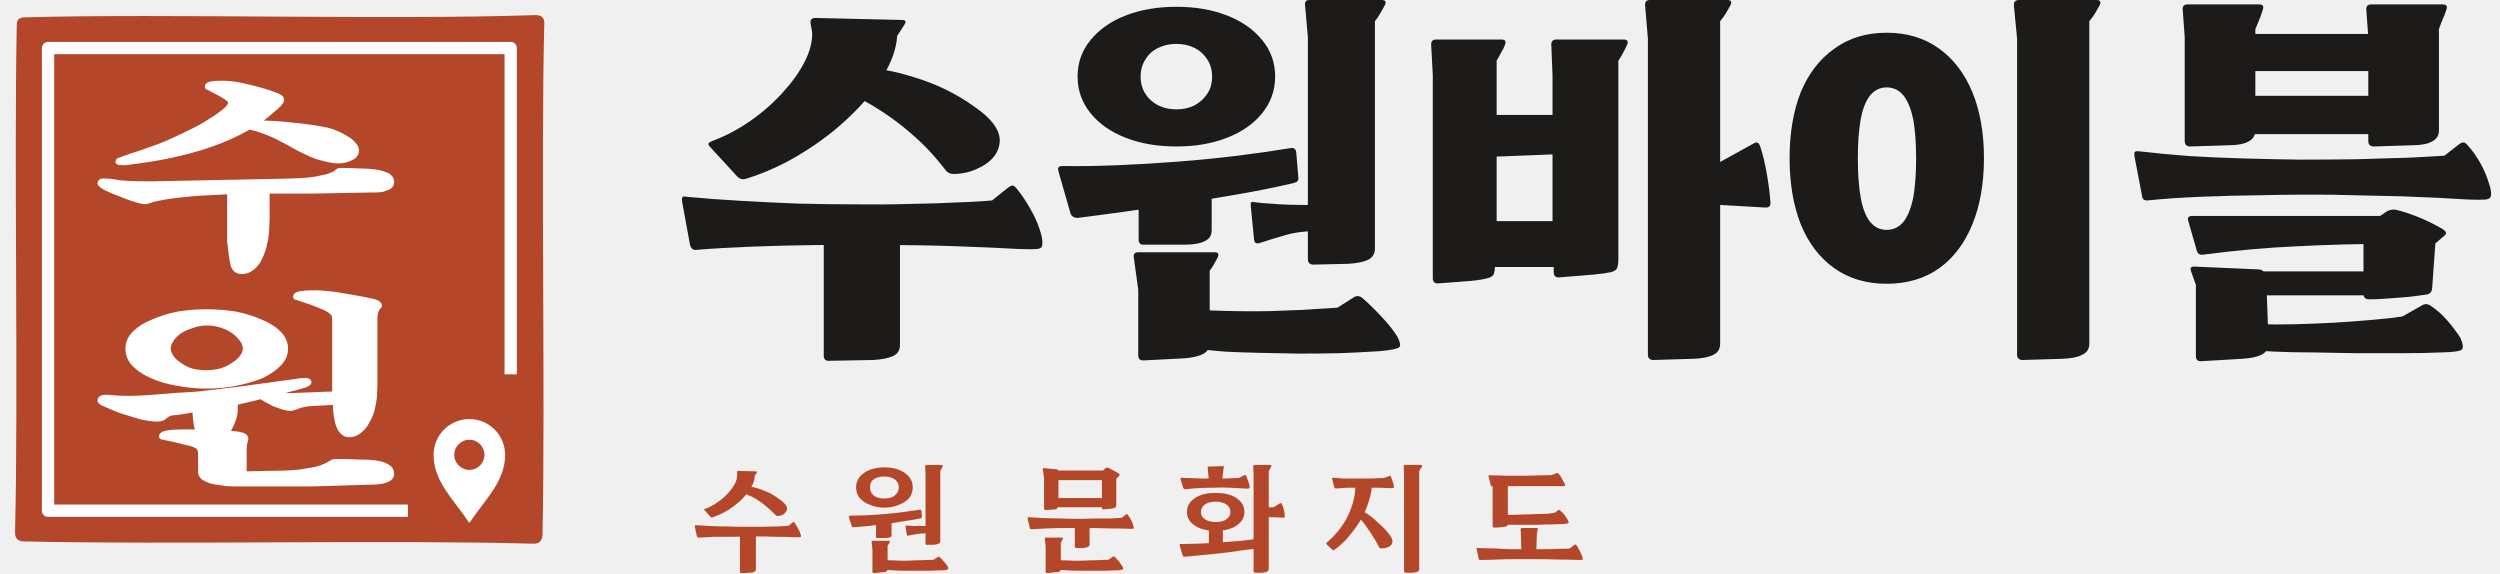
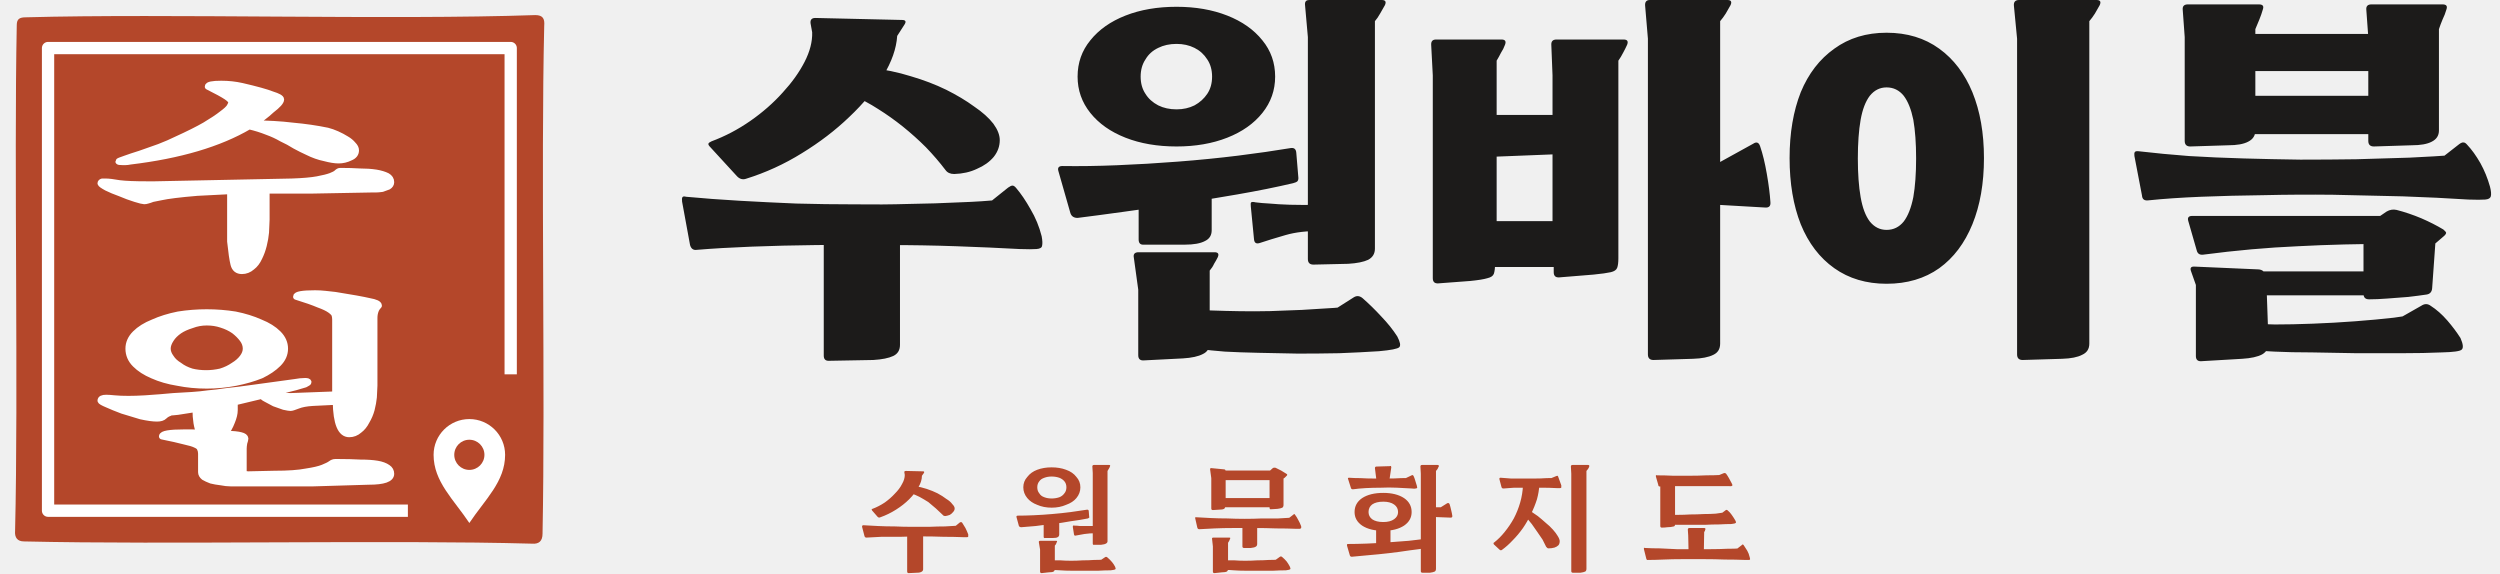
<svg xmlns="http://www.w3.org/2000/svg" viewBox="0 0 626.4 143.6">
  <g transform="scale(1.4)">
    <path fill="#b4472a" d="M4.6 3.1C30 2.4 70 3.6 95.8 2.7C97.2 2.7 97.5 3.4 97.4 4.6C96.8 30 97.6 70 97.1 95.5C97.1 96.9 96.4 97.4 95.2 97.3C70 96.6 30 97.5 4.3 96.9C3.1 96.9 2.6 96.2 2.7 95C3.3 70 2.5 30 3 4.5C3 3.4 3.5 3.1 4.6 3.1Z" />
    <path fill="none" stroke="#fff" stroke-width="2.2" stroke-linejoin="round" d="M91.4 67V8.6H8.6V91.4H73" />
    <path fill="#fff" stroke="#fff" stroke-width="1.1" stroke-linejoin="round" d="M48.6 19.7Q50.3 18.4 50.3 17.8Q50.3 17.4 48.7 16.9Q47.2 16.3 43.3 15.4Q42.4 15.2 41.5 15.1Q40.6 15 39.6 15Q37.2 15 37.2 15.5Q39.6 16.7 40.5 17.3Q41.4 17.9 41.4 18.3Q41.4 18.6 41.1 19.1Q40.8 19.6 39.7 20.4Q38.7 21.2 36.7 22.4Q34.8 23.5 31.5 25Q30.3 25.6 28.5 26.3Q26.8 26.9 25.1 27.5Q23.5 28 22.4 28.4Q21.2 28.8 21.2 28.9Q21.2 29 21.9 29Q22.2 29 22.5 29Q22.8 29 23.3 28.9Q36.6 27.3 44.6 22.6Q46.3 23 47.8 23.6Q49.2 24.1 50.4 24.8Q51.7 25.4 52.8 26.1Q53.9 26.7 55 27.2Q56.6 28 58.1 28.3Q59.6 28.7 60.6 28.7Q61.7 28.7 62.7 28.2Q63.7 27.8 63.7 26.9Q63.7 26.4 63.2 25.9Q62.7 25.3 62 24.9Q61.2 24.4 60.3 24Q59.4 23.6 58.6 23.4Q55.7 22.8 52.4 22.5Q49.1 22.1 45.4 22.1Q47.1 21.1 48.6 19.7ZM47.7 39.3V34.1H55.7L66.4 33.9Q66.6 33.9 67.2 33.9Q67.7 33.9 68.4 33.8Q69 33.6 69.5 33.4Q70 33.1 70 32.6Q70 31.9 69.3 31.5Q68.5 31.1 67.3 30.9Q66 30.7 64.4 30.7Q62.8 30.6 60.9 30.6Q60.6 30.6 60.3 30.9Q60 31.2 59.2 31.5Q58.4 31.8 56.8 32.1Q55.2 32.4 52.2 32.5L27.7 33Q27.3 33 27 33Q26.7 33 26.4 33Q23 33 21.4 32.8Q19.7 32.5 18.9 32.5Q18.6 32.5 18.3 32.5Q18 32.6 18 32.8Q18 33 19.1 33.6Q20.1 34.1 21.5 34.6Q22.9 35.2 24.2 35.6Q25.5 36 25.8 36Q26.1 36 26.4 35.9Q26.8 35.8 27.3 35.6Q27.8 35.5 28.8 35.3Q29.7 35.1 31.3 34.9Q32.9 34.7 35.3 34.5Q37.7 34.4 41.2 34.2V39.7V43.2Q41.5 46.1 41.8 47.3Q42.1 48.5 43.3 48.5Q44.3 48.5 45.1 47.8Q45.9 47.2 46.4 46.1Q46.9 45.1 47.2 43.9Q47.5 42.7 47.6 41.6ZM51 62.4Q51 60.9 49.8 59.7Q48.6 58.5 46.6 57.7Q44.6 56.8 42.1 56.3Q39.6 55.9 37 55.9Q34.4 55.9 31.9 56.3Q29.4 56.8 27.4 57.7Q25.4 58.5 24.2 59.7Q23 60.9 23 62.4Q23 64 24.2 65.2Q25.4 66.4 27.3 67.2Q29.3 68.1 31.8 68.5Q34.3 69 37 69Q39.6 69 42.2 68.5Q44.7 68 46.7 67.2Q48.6 66.3 49.8 65.1Q51 63.9 51 62.4ZM44 62.4Q44 63.2 43.4 64Q42.8 64.8 41.8 65.4Q40.8 66.1 39.5 66.5Q38.2 66.8 36.9 66.8Q35.5 66.8 34.3 66.5Q33 66.1 32.1 65.4Q31.1 64.8 30.6 64Q30 63.2 30 62.4Q30 61.6 30.6 60.7Q31.1 59.9 32.1 59.2Q33 58.6 34.3 58.2Q35.6 57.7 37 57.7Q38.4 57.7 39.6 58.1Q40.9 58.5 41.9 59.2Q42.8 59.9 43.4 60.7Q44 61.5 44 62.4ZM70 84.8Q70 84.1 69.4 83.7Q68.7 83.2 67.5 83Q66.3 82.8 64.5 82.8Q62.7 82.7 60.5 82.7H60Q59.6 82.7 59.2 83Q58.8 83.3 57.8 83.7Q56.8 84.1 54.8 84.4Q52.8 84.8 49.1 84.8L44.6 84.9H44.4Q43.6 84.9 43.6 84.3V80.3Q43.6 79.9 43.7 79.3Q43.9 78.7 43.9 78.5Q43.9 78.1 43.1 77.9Q42.4 77.7 40.3 77.6Q41 76.8 41.5 75.5Q42 74.3 42 73.4V72Q45.7 71.1 47 70.8V70.9Q47 71.1 47.6 71.4Q48.3 71.8 49.1 72.2Q50 72.5 50.8 72.8Q51.7 73 52 73Q52.3 73 53.3 72.6Q54.3 72.2 56 72.1L60.1 71.9Q60.2 77.7 62.5 77.7Q63.5 77.7 64.3 77Q65.1 76.4 65.6 75.4Q66.2 74.4 66.5 73.3Q66.8 72.1 66.9 71.1L67 69V56.9Q67 56.1 67.3 55.4Q67.5 55 67.8 54.7Q67.8 54.2 66.1 53.9Q64.4 53.5 60 52.8Q59 52.7 58.2 52.6Q57.3 52.5 56.4 52.5Q53 52.5 53 53.1Q55.6 53.9 57 54.5Q58.4 55 59.1 55.5Q59.8 56 59.9 56.4Q60 56.8 60 57.2V70.6L52 70.9Q50.9 70.9 49.6 70.7Q48.3 70.6 47.9 70.6Q49.2 70.3 50.5 69.9Q51.8 69.6 52.9 69.3Q53.9 69 54.6 68.8Q55.2 68.5 55.2 68.4Q55.2 68.2 54.6 68.2Q53.8 68.2 52.7 68.4Q48.3 69 45.4 69.4Q42.6 69.8 40.6 70Q38.6 70.3 37.3 70.4Q35.9 70.6 34.4 70.7Q32.9 70.8 31 70.9Q29 71.1 26 71.3Q24.3 71.4 23 71.4Q21.5 71.4 20.5 71.3Q19.5 71.2 19 71.2Q18 71.2 18 71.7Q18 71.9 19.2 72.4Q20.3 72.9 21.9 73.5Q23.5 74 25.2 74.5Q27 74.9 28.1 74.9Q29 74.9 29.4 74.5Q29.8 74.1 30.4 73.9Q30.5 73.8 31.8 73.7Q33.2 73.5 35 73.2Q35 76 35.7 77.5Q34.9 77.4 34.3 77.4Q33.6 77.4 33 77.4Q29 77.4 29 78.1Q31.5 78.6 33 79Q34.4 79.3 35 79.6Q35.7 79.9 35.8 80.3Q36 80.7 36 81.2V84.5Q36 85 36.5 85.4Q37 85.7 37.8 86Q38.6 86.2 39.5 86.3Q40.5 86.5 41.3 86.5L43 86.5H56L66 86.2Q70 86.2 70 84.8Z" />
    <path fill="#fff" fill-rule="evenodd" d="M84 93.6C81.2 89.4 77.6 86.2 77.6 81.4A6.4 6.4 0 1 1 90.4 81.4C90.4 86.2 86.8 89.4 84 93.6ZM84 78.7A2.7 2.7 0 1 0 84 84.1A2.7 2.7 0 1 0 84 78.7Z" />
  </g>
  <g transform="translate(169.4 -20.1)">
    <path fill="#1c1b1a" d="M8.6 57Q8 56.4 8.1 56.1Q8.2 55.8 8.9 55.5Q14 53.6 18.6 50.4Q23.2 47.2 26.7 43.3Q30.2 39.5 32.2 35.6Q34.2 31.7 34.1 28.2L33.7 26Q33.5 24.6 34.9 24.6L56.6 25.1Q58 25.1 57.2 26.3L55.4 29.1Q55.1 33.8 51.9 39.1Q48.7 44.4 43.4 49.4Q38.2 54.4 31.5 58.5Q24.9 62.6 17.5 64.9Q16.3 65.3 15.3 64.3ZM69.7 63.7Q68.2 63.7 67.5 62.7Q65.3 59.8 62.6 57Q59.9 54.3 56.8 51.8Q53.8 49.4 50.6 47.4Q47.5 45.4 44.4 44.1L48.7 37.1Q54 37.7 58.8 39.2Q63.6 40.6 67.7 42.6Q71.7 44.6 74.7 46.8Q77.8 48.9 79.5 51.1Q81.1 53.3 81.1 55.2Q81.1 57.5 79.6 59.4Q78 61.3 75.4 62.4Q72.9 63.6 69.7 63.7ZM5.2 82.7Q3.9 82.9 3.5 81.5L1.5 70.6Q1.4 69.8 1.6 69.5Q1.8 69.2 2.5 69.4Q8.9 70 15.9 70.4Q22.9 70.8 30.1 71.1Q37.4 71.3 44.6 71.3Q51.7 71.4 58.4 71.2Q65.1 71.1 71 70.8Q76.9 70.6 81.5 70.1L76.7 72.3L83.2 67.1Q83.9 66.6 84.3 66.6Q84.7 66.6 85.2 67.2Q87 69.3 88.8 72.5Q90.7 75.7 91.6 79.3Q91.9 80.9 91.7 81.7Q91.6 82.4 90.3 82.5Q89.1 82.6 86.1 82.5Q78.8 82.1 70.3 81.8Q61.8 81.5 52.8 81.5Q43.9 81.4 35.2 81.5Q26.5 81.6 18.9 81.9Q11.2 82.2 5.2 82.7ZM38.4 110.5Q37 110.6 37 109.2V74H56.1V106.5Q56.1 108.5 54.4 109.3Q52.7 110.1 49.4 110.3L38.4 110.5ZM125.4 56.8Q118.2 56.8 112.6 54.6Q107 52.4 103.8 48.4Q100.6 44.4 100.6 39.3Q100.6 34.1 103.8 30.2Q107 26.2 112.6 24Q118.2 21.8 125.4 21.8Q132.5 21.8 138.1 24Q143.7 26.2 146.9 30.2Q150.1 34.1 150.1 39.3Q150.1 44.4 146.9 48.4Q143.7 52.4 138.1 54.6Q132.5 56.8 125.4 56.8ZM125.4 47.5Q127.9 47.5 129.9 46.5Q131.9 45.4 133.1 43.6Q134.3 41.8 134.3 39.3Q134.3 36.8 133.1 35Q131.9 33.1 129.9 32.1Q127.9 31.1 125.4 31.1Q122.8 31.1 120.8 32.1Q118.7 33.1 117.6 35Q116.4 36.8 116.4 39.3Q116.4 41.8 117.6 43.6Q118.7 45.4 120.8 46.5Q122.8 47.5 125.4 47.5ZM159.7 86.4Q158.3 86.4 158.3 85V29.4L157.6 21.5Q157.5 20.7 157.8 20.4Q158 20.1 158.8 20.1H176.8Q178.2 20.1 177.6 21.4Q177 22.5 176.4 23.5Q175.8 24.6 175.1 25.4V82.4Q175.1 84.3 173.4 85.2Q171.7 86 168.4 86.2L159.7 86.4ZM100.6 74.7Q99.2 74.7 98.8 73.5L95.8 63Q95.4 61.7 96.8 61.7Q103.1 61.8 110.5 61.5Q118 61.2 125.7 60.6Q133.5 60 140.8 59.1Q148 58.2 154 57.2Q155.3 57 155.4 58.4L155.9 64.4Q156 65.1 155.7 65.5Q155.4 65.8 154.6 66Q148.2 67.5 140.7 68.8Q133.3 70.1 125.9 71.2Q118.5 72.3 111.9 73.2Q105.4 74.1 100.6 74.7ZM117.2 81.4Q115.9 81.5 115.9 80.1V67.4H134.2V77.8Q134.2 79.7 132.5 80.5Q130.8 81.4 127.5 81.4L117.2 81.4ZM161.5 78Q156.5 77.9 152.7 79Q148.9 80.1 146.2 81Q144.9 81.4 144.8 80L144 71.8Q143.9 71 144.1 70.8Q144.4 70.6 145.2 70.8Q146.7 71 148.7 71.1Q150.8 71.3 153.8 71.4Q156.9 71.5 161.5 71.4ZM117.2 110.4Q115.8 110.5 115.8 109.1V92.7L114.7 84.7Q114.4 83.3 115.9 83.3H134.9Q136.3 83.3 135.7 84.6Q135.3 85.4 134.8 86.2Q134.4 87.1 133.7 87.9V106Q133.7 108 132 108.8Q130.3 109.7 127 109.9L117.2 110.4ZM131.2 97.8Q134.2 97.9 137.7 98Q141.2 98.1 145 98.1Q148.8 98.1 152.8 97.9Q156.8 97.8 160.8 97.5Q164.9 97.3 168.9 96.9L163.5 98.6L169.8 94.6Q170.9 93.9 172 94.8Q174.4 96.9 176.7 99.4Q179.1 101.9 180.7 104.4Q181.8 106.5 181.2 107.1Q180.6 107.7 176.1 108.1Q171.4 108.4 166.2 108.6Q161 108.7 155.8 108.7Q150.6 108.6 145.9 108.5Q141.2 108.4 137.5 108.2Q133.8 107.9 131.5 107.6ZM191 91.1Q189.6 91.2 189.6 89.8V39L189.2 31.4Q189.1 30 190.4 30H206.8Q208.2 30 207.7 31.3Q207.3 32.4 206.7 33.3Q206.2 34.3 205.6 35.3V78.1L205.2 82.7V86.2Q205.2 87.8 204.9 88.7Q204.6 89.5 203.3 89.8Q202 90.2 199 90.5L191 91.1ZM198.3 87V75.5H227.6V87ZM201.6 59.5V48.9H224.3V58.6ZM221.3 89.6Q219.9 89.7 219.9 88.3V82.7L219.6 78.8V39L219.3 31.4Q219.2 30 220.6 30H237.4Q238.8 30 238.3 31.3Q237.8 32.4 237.3 33.3Q236.8 34.3 236.1 35.3V84.8Q236.1 86.4 235.8 87.2Q235.5 88 234.2 88.3Q232.9 88.6 229.9 88.9L221.3 89.6ZM244.9 110.3Q243.5 110.3 243.5 108.9V29.8L242.8 21.5Q242.7 20.1 244 20.1H263.4Q264.8 20.1 264.2 21.4Q263.6 22.5 263 23.5Q262.3 24.6 261.6 25.4V106.2Q261.6 108.2 259.9 109Q258.1 109.9 254.8 110L244.9 110.3ZM253.8 71V61.4H260.3L269.9 56.1Q271.1 55.3 271.6 56.7Q272.6 59.6 273.3 63.7Q274 67.7 274.2 70.8Q274.3 72.2 272.9 72.1ZM303.3 91.2Q295.7 91.2 290.2 87.3Q284.7 83.4 281.8 76.3Q279 69.2 279 59.7Q279 50.3 281.8 43.2Q284.7 36.2 290.2 32.3Q295.7 28.3 303.3 28.3Q311 28.3 316.5 32.3Q321.9 36.2 324.8 43.2Q327.7 50.3 327.7 59.7Q327.7 69.2 324.8 76.3Q321.9 83.4 316.5 87.3Q311 91.2 303.3 91.2ZM303.3 77.7Q305.9 77.7 307.6 75.6Q309.2 73.5 310 69.5Q310.7 65.5 310.7 59.8Q310.7 54.1 310 50.1Q309.2 46.2 307.6 44.1Q305.9 42 303.3 42Q300.8 42 299.1 44.1Q297.5 46.2 296.8 50.1Q296.1 54.1 296.1 59.8Q296.1 65.5 296.8 69.5Q297.5 73.5 299.1 75.6Q300.8 77.7 303.3 77.7ZM337.4 110.3Q336 110.3 336 108.9V29.8L335.2 21.5Q335.1 20.1 336.5 20.1H355.9Q357.3 20.1 356.7 21.4Q356.1 22.5 355.5 23.5Q354.8 24.6 354.1 25.4V106.2Q354.1 108.2 352.3 109Q350.6 109.9 347.3 110L337.4 110.3ZM390.9 37.9V28.6H428.1V37.9ZM379.4 56.8Q378 56.8 378 55.4V29.4L377.5 22.5Q377.4 21.2 378.8 21.2H396.6Q398 21.2 397.6 22.4Q397.2 23.8 396.7 25Q396.2 26.2 395.7 27.4V52.8Q395.7 54.7 393.9 55.6Q392.2 56.5 388.9 56.5L379.4 56.8ZM425.4 56.8Q424 56.8 424 55.4V29.4L423.5 22.5Q423.4 21.2 424.8 21.2H442.6Q444 21.2 443.6 22.4Q443.2 23.8 442.6 25Q442.1 26.2 441.7 27.4V52.8Q441.7 54.7 439.9 55.6Q438.2 56.5 434.9 56.5L425.4 56.8ZM390.9 53.7V44.1H428.1V53.7ZM368.9 70.3Q367.4 70.5 367.3 69.1L365.4 59.2Q365.3 58.5 365.5 58.2Q365.7 57.9 366.5 58Q372.5 58.7 379.1 59.2Q385.7 59.6 392.8 59.8Q399.8 60 407 60.1Q414.1 60.1 421 60Q428 59.8 434.3 59.6Q440.7 59.3 446.1 58.9L440.4 61.2L446.8 56.2Q447.5 55.7 447.9 55.8Q448.3 55.8 448.8 56.4Q450.5 58.2 452.1 61Q453.6 63.7 454.5 66.9Q454.9 68.5 454.7 69.3Q454.5 70 453.3 70.1Q452 70.2 449.1 70.1Q441.4 69.6 432.7 69.3Q424.1 69.1 415.2 68.9Q406.4 68.8 397.9 69Q389.5 69.1 382.1 69.4Q374.7 69.7 368.9 70.3ZM393.9 101.2Q396.3 101.3 400.6 101.4Q404.9 101.4 410.1 101.2Q415.4 101 420.7 100.6Q426 100.2 430.4 99.7Q434.9 99.1 437.6 98.3L427.8 102.1L437.3 96.7Q438.5 95.9 439.6 96.7Q441.8 98.1 443.8 100.4Q445.7 102.6 447.1 104.8Q448.1 107.1 447.4 107.7Q446.8 108.3 442.4 108.4Q437.9 108.6 432.4 108.6Q426.9 108.6 421 108.6Q415.2 108.5 409.9 108.4Q404.6 108.4 400.5 108.2Q396.4 108 394.3 107.8ZM382.2 110.6Q380.8 110.7 380.8 109.3V91.5L379.6 88.1Q379.1 86.8 380.5 86.9L396.5 87.6Q397.9 87.7 398.2 89L398.4 89.7L398.5 91.7L399 106Q399.1 107.9 397.4 108.9Q395.7 109.8 392.4 110L382.2 110.6ZM390.1 94.1V88.1H428.6V94.1ZM382.7 83.9Q381.3 84.1 381 82.8L378.9 75.5Q378.5 74.2 379.9 74.2H431.8L430.2 81.2Q417.7 81.2 406.3 81.8Q394.9 82.3 382.7 83.9ZM424.2 95.1Q422.8 95.1 422.8 93.7V74.7L426.1 74.8L428.6 73.1Q429.8 72.4 431.1 72.7Q434.2 73.5 437.3 74.8Q440.3 76.1 442.8 77.6Q443.4 78.1 443.5 78.4Q443.5 78.8 442.9 79.3L440.8 81.1L440 92.3Q439.9 93.7 438.6 93.9Q436.6 94.2 434 94.5Q431.4 94.7 428.8 94.9Q426.2 95.1 424.2 95.1Z" />
-     <path fill="#b4472a" d="M7.2 148Q7 147.8 7 147.7Q7.1 147.6 7.3 147.6Q8.9 147 10.3 146Q11.8 145 12.9 143.8Q14 142.6 14.7 141.4Q15.3 140.2 15.3 139.1L15.3 138.5Q15.2 138.1 15.6 138.1L20 138.2Q20.4 138.2 20.2 138.6L19.7 139.3Q19.7 140.7 18.8 142.2Q17.9 143.7 16.5 145.2Q15 146.6 13.2 147.8Q11.3 149 9.2 149.7Q8.9 149.9 8.6 149.6ZM25.5 149.4Q25.1 149.4 24.9 149.1Q24.1 148.3 23.2 147.5Q22.3 146.7 21.2 145.9Q20.2 145.2 19.1 144.6Q18 144.1 16.9 143.7L17.8 141.9Q19.4 142.1 20.9 142.6Q22.3 143.1 23.6 143.7Q24.8 144.4 25.8 145.1Q26.7 145.7 27.3 146.4Q27.8 147 27.8 147.5Q27.8 148 27.5 148.4Q27.2 148.8 26.7 149.1Q26.2 149.3 25.5 149.4ZM5.7 154.8Q5.3 154.8 5.2 154.4L4.7 152.1Q4.7 151.8 4.7 151.8Q4.8 151.7 5 151.7Q6.7 151.8 8.7 151.9Q10.7 152 12.8 152Q15 152.1 17.2 152.1Q19.4 152.1 21.5 152.1Q23.6 152 25.5 152Q27.4 151.9 28.8 151.8L27.5 152.4L29.2 151Q29.3 150.9 29.5 150.9Q29.6 150.9 29.7 151.1Q30.1 151.7 30.5 152.4Q31 153.2 31.2 154Q31.3 154.3 31.3 154.5Q31.2 154.7 31 154.7Q30.7 154.7 30 154.7Q27.7 154.6 25 154.6Q22.4 154.5 19.6 154.5Q16.9 154.5 14.3 154.6Q11.8 154.6 9.6 154.6Q7.4 154.7 5.7 154.8ZM16.4 163.7Q16 163.7 16 163.3V153H20V162.7Q20 163.1 19.7 163.3Q19.3 163.6 18.4 163.6L16.4 163.7ZM52.2 147.3Q50.2 147.3 48.6 146.6Q47 146 46 144.9Q45.1 143.7 45.1 142.2Q45.1 140.7 46 139.6Q47 138.4 48.6 137.8Q50.2 137.2 52.2 137.2Q54.2 137.2 55.8 137.8Q57.4 138.4 58.4 139.6Q59.3 140.7 59.3 142.2Q59.3 143.7 58.4 144.9Q57.4 146 55.8 146.6Q54.2 147.3 52.2 147.3ZM52.2 145Q53.2 145 54 144.7Q54.8 144.4 55.3 143.7Q55.8 143.1 55.8 142.2Q55.8 141.3 55.3 140.7Q54.8 140.1 54 139.8Q53.2 139.5 52.2 139.5Q51.1 139.5 50.3 139.8Q49.5 140.1 49 140.7Q48.6 141.3 48.6 142.2Q48.6 143.1 49 143.7Q49.5 144.4 50.3 144.7Q51.1 145 52.2 145ZM62.9 156.6Q62.5 156.7 62.5 156.3V138.6L62.4 137Q62.4 136.8 62.5 136.7Q62.6 136.6 62.8 136.6H66.5Q66.9 136.6 66.8 137Q66.6 137.3 66.5 137.6Q66.3 137.8 66.2 138.1V155.7Q66.2 156.1 65.8 156.3Q65.5 156.5 64.6 156.6L62.9 156.6ZM44.5 152.2Q44.1 152.2 44 151.9L43.3 149.7Q43.2 149.3 43.6 149.3Q45.5 149.3 47.7 149.2Q49.9 149.1 52.3 148.9Q54.7 148.7 56.9 148.4Q59.2 148.1 61.1 147.8Q61.5 147.8 61.5 148.2L61.6 149.5Q61.6 149.7 61.5 149.8Q61.5 149.9 61.2 150Q59.3 150.4 57 150.7Q54.8 151.1 52.5 151.4Q50.2 151.6 48.2 151.9Q46.1 152.1 44.5 152.2ZM50.5 154.9Q50.1 155 50.1 154.6V150.4H54V154Q54 154.5 53.7 154.7Q53.3 154.9 52.5 154.9L50.5 154.9ZM63.4 153.7Q61.7 153.7 60.4 153.9Q59.1 154.1 58.2 154.3Q57.8 154.4 57.8 154L57.5 152.1Q57.5 151.9 57.5 151.8Q57.6 151.7 57.8 151.8Q58.5 151.8 59.3 151.9Q60 151.9 61 151.9Q62 151.9 63.4 151.9ZM49.6 163.7Q49.2 163.7 49.2 163.3V157.8L49 156Q48.9 155.6 49.3 155.6H53.2Q53.7 155.6 53.5 155.9Q53.4 156.2 53.3 156.4Q53.2 156.6 53 156.8V162.6Q53 163.1 52.7 163.3Q52.3 163.5 51.5 163.5L49.6 163.7ZM52.4 160.5Q53.2 160.5 54.4 160.5Q55.6 160.6 57 160.6Q58.5 160.6 59.9 160.5Q61.4 160.5 62.8 160.4Q64.2 160.4 65.3 160.3L63.7 160.9L65.5 159.7Q65.9 159.5 66.2 159.8Q66.7 160.3 67.2 160.9Q67.7 161.5 68.1 162.1Q68.3 162.6 68.1 162.7Q68 162.9 67 163Q65.6 163 63.9 163.1Q62.2 163.1 60.5 163.1Q58.7 163.1 57.2 163.1Q55.6 163.1 54.4 163Q53.2 162.9 52.5 162.9ZM107.1 147.7Q106.7 147.8 106.7 147.3V138.3L106.7 138.2L107.6 137.4Q107.9 137.2 108.3 137.3Q108.9 137.6 109.6 138Q110.4 138.4 111 138.8Q111.3 139 111 139.3Q110.9 139.5 110.7 139.7Q110.5 139.9 110.3 140V146.6Q110.3 147.1 110 147.3Q109.6 147.5 108.7 147.6L107.1 147.7ZM92.6 147.9Q92.2 147.9 92.2 147.5V139.9L91.9 137.7Q91.8 137.3 92.2 137.4L95.4 137.7Q95.8 137.7 95.7 138.2L95.8 139.5V145.2L95.7 146.3V146.9Q95.7 147.4 95.3 147.6Q95 147.8 94.1 147.8L92.6 147.9ZM94 147.2V144.9H108.2V147.2ZM93.8 140.4V138H108.8V140.4ZM89.1 152.7Q88.7 152.7 88.6 152.3L88.1 150.1Q88.1 149.8 88.1 149.7Q88.2 149.7 88.4 149.7Q90.1 149.8 92 149.9Q94 150 96.2 150Q98.4 150.1 100.6 150.1Q102.8 150.1 104.9 150Q107 150 109 150Q110.9 149.9 112.4 149.8L110.9 150.4L112.6 149.1Q112.8 148.9 112.9 148.9Q113 148.9 113.2 149.1Q113.6 149.6 114 150.4Q114.4 151.1 114.6 151.9Q114.7 152.2 114.7 152.4Q114.7 152.5 114.4 152.6Q114.1 152.6 113.5 152.6Q111.1 152.5 108.4 152.5Q105.7 152.4 103 152.4Q100.3 152.4 97.8 152.4Q95.2 152.4 93 152.5Q90.8 152.6 89.1 152.7ZM100.3 157.4Q99.9 157.4 99.9 157V150.9H103.6V156.4Q103.6 156.9 103.3 157.1Q102.9 157.3 102.1 157.4L100.3 157.4ZM93 163.7Q92.6 163.7 92.6 163.3V157L92.4 155.2Q92.3 154.8 92.7 154.8H96.6Q97.1 154.8 96.9 155.1Q96.8 155.4 96.7 155.6Q96.6 155.8 96.4 156.1V162.6Q96.4 163.1 96.1 163.3Q95.7 163.5 94.8 163.5L93 163.7ZM95.9 160.5Q96.7 160.5 97.9 160.5Q99.2 160.6 100.6 160.6Q102.1 160.6 103.6 160.5Q105.2 160.5 106.6 160.4Q108 160.4 109.1 160.3L107.6 160.9L109.4 159.6Q109.7 159.4 110 159.7Q110.5 160.2 111 160.8Q111.5 161.5 111.9 162.1Q112.1 162.6 112 162.7Q111.8 162.9 110.8 163Q109.4 163 107.7 163.1Q105.9 163.1 104.2 163.1Q102.4 163.1 100.8 163.1Q99.2 163.1 97.9 163Q96.7 162.9 96 162.9ZM135.2 153.1Q131.9 153.1 130 151.8Q128 150.5 128 148.4Q128 146.2 130 144.9Q131.9 143.6 135.2 143.6Q138.5 143.6 140.4 144.9Q142.4 146.2 142.4 148.4Q142.4 150.5 140.4 151.8Q138.5 153.1 135.2 153.1ZM135.2 150.9Q137 150.9 137.9 150.2Q138.9 149.5 138.9 148.4Q138.9 147.2 137.9 146.5Q136.9 145.8 135.2 145.8Q133.5 145.8 132.5 146.5Q131.5 147.2 131.5 148.4Q131.5 149.5 132.5 150.2Q133.5 150.9 135.2 150.9ZM133.2 137.4Q133.1 137 133.5 137L136.9 136.9Q137.1 136.8 137.2 136.9Q137.3 137 137.2 137.2L136.8 140.6L133.5 140.6ZM127.7 142.7Q127.3 142.7 127.1 142.4L126.4 140.2Q126.3 139.8 126.7 139.8Q127.9 139.9 129.5 139.9Q131.1 140 132.9 140Q134.7 140 136.4 140Q138.2 140 139.7 139.9Q141.2 139.9 142.2 139.8L140.3 140.2L142.3 139.2Q142.7 139 142.9 139.4Q143 139.8 143.3 140.5Q143.5 141.1 143.7 141.8Q143.7 142.2 143.7 142.3Q143.7 142.5 143.4 142.5Q143.1 142.6 142.5 142.5Q140.7 142.4 138.7 142.3Q136.7 142.2 134.7 142.3Q132.7 142.3 130.8 142.4Q129 142.5 127.7 142.7ZM145.1 163.6Q144.7 163.6 144.7 163.2V138.8L144.6 137Q144.6 136.6 145 136.6H148.9Q149.3 136.6 149.1 137Q149 137.3 148.8 137.6Q148.7 137.8 148.5 138.1V162.6Q148.5 163.1 148.1 163.3Q147.8 163.5 146.9 163.6L145.1 163.6ZM127.4 159.6Q127 159.6 126.9 159.2L126.2 156.8Q126.1 156.6 126.2 156.5Q126.3 156.4 126.5 156.4Q128.6 156.4 131.1 156.3Q133.7 156.2 136.4 156Q139.1 155.8 141.7 155.6Q144.3 155.3 146.5 155Q146.9 155 146.9 155.4L147 156.8Q147.1 157.2 146.7 157.3Q144.4 157.7 141.8 158Q139.2 158.4 136.6 158.7Q134 159 131.6 159.2Q129.3 159.4 127.4 159.6ZM133.9 157.9Q133.5 157.9 133.5 157.5V153.3L133.4 151.9Q133.4 151.5 133.8 151.5H137.2Q137.6 151.5 137.5 151.9Q137.4 152.2 137.3 152.5Q137.1 152.7 137 153V156.9Q137 157.4 136.7 157.6Q136.3 157.8 135.5 157.8L133.9 157.9ZM147 149.6V147.2H149.7L151.3 146.2Q151.6 146 151.8 146.4Q152.1 147 152.3 147.9Q152.5 148.7 152.5 149.4Q152.6 149.8 152.2 149.8ZM164.9 157.9Q164.6 158.1 164.4 157.8L163 156.5Q162.9 156.3 162.9 156.2Q162.9 156.1 163.1 156Q164.4 154.9 165.7 153.4Q167 151.8 168 150Q169 148.1 169.6 146Q170.2 143.9 170.2 141.7L174.3 141.6Q174.3 143.4 173.7 145.2Q173.2 147.1 172.3 148.9Q171.4 150.8 170.2 152.4Q169 154.1 167.7 155.5Q166.3 156.9 164.9 157.9ZM176.7 157.5Q176.4 157.5 176.3 157.4Q176.2 157.3 176.1 157.1Q175.7 156.3 175.1 155.3Q174.5 154.4 173.9 153.4Q173.2 152.4 172.5 151.4Q171.8 150.5 171.1 149.7L172 148.1Q172.9 148.7 174 149.4Q175 150.2 175.9 151.1Q176.9 151.9 177.7 152.8Q178.5 153.7 179 154.4Q179.5 155.2 179.5 155.7Q179.5 156.3 179.1 156.7Q178.8 157.1 178.1 157.3Q177.5 157.5 176.7 157.5ZM165.4 142.5Q165 142.5 164.9 142.1L164.4 140.2Q164.3 140 164.4 139.9Q164.5 139.8 164.7 139.8Q165.8 139.9 167.2 140Q168.6 140 170.2 140Q171.7 140 173.3 140Q174.8 140 176.2 139.9Q177.6 139.9 178.7 139.8L176.8 140.1L178.6 139.4Q178.8 139.3 178.9 139.3Q179 139.3 179.1 139.5Q179.3 140 179.5 140.6Q179.7 141.1 179.8 141.7Q179.9 142 179.9 142.2Q179.8 142.4 179.5 142.4Q179.3 142.4 178.6 142.4Q176.8 142.3 175 142.3Q173.1 142.3 171.4 142.3Q169.6 142.3 168.1 142.3Q166.6 142.4 165.4 142.5ZM182.8 163.6Q182.4 163.6 182.4 163.2V138.8L182.3 137Q182.3 136.6 182.7 136.6H186.6Q187 136.6 186.9 137Q186.7 137.3 186.5 137.6Q186.4 137.8 186.2 138.1V162.6Q186.2 163.1 185.9 163.3Q185.5 163.5 184.6 163.6L182.8 163.6ZM204.6 142Q204.2 142 204.1 141.6L203.6 139.5Q203.5 139.3 203.6 139.2Q203.7 139.1 203.9 139.2Q205.8 139.2 207.9 139.3Q210 139.3 212.1 139.3Q214.2 139.3 216.2 139.2Q218.2 139.2 220 139.1L218.7 139.4L220.5 138.7Q220.9 138.5 221.1 138.8Q221.5 139.2 221.9 139.9Q222.2 140.6 222.6 141.2Q222.8 141.7 222.7 141.8Q222.6 142 221.6 141.9Q219.6 141.9 217.3 141.9Q215 141.9 212.7 141.9Q210.4 141.9 208.3 141.9Q206.2 141.9 204.6 142ZM205 152.3Q204.6 152.3 204.6 151.9V140.7H208.4V151.5Q208.4 151.9 208 152Q207.2 152.2 206.5 152.2Q205.7 152.3 205 152.3ZM207 149.1Q207.8 149.1 209.1 149.1Q210.5 149.1 212.2 149Q213.9 149 215.5 148.9Q217.2 148.9 218.6 148.8Q219.9 148.6 220.7 148.5L218.6 149.8L220.9 148Q221.2 147.7 221.5 148Q222.1 148.5 222.6 149.1Q223.1 149.8 223.5 150.5Q223.7 151 223.6 151.1Q223.4 151.3 222.5 151.4Q221.2 151.4 219.5 151.5Q217.7 151.5 215.8 151.6Q213.9 151.6 212.2 151.6Q210.4 151.6 209.1 151.6Q207.7 151.6 207.1 151.5ZM201.6 160.4Q201.2 160.5 201.1 160.1L200.6 157.7Q200.5 157.5 200.6 157.4Q200.7 157.3 200.9 157.4Q202.6 157.5 204.6 157.5Q206.6 157.6 208.7 157.7Q210.9 157.7 213.1 157.7Q215.3 157.7 217.4 157.7Q219.5 157.7 221.4 157.6Q223.2 157.6 224.7 157.5L223.3 158L225 156.7Q225.2 156.5 225.3 156.5Q225.5 156.6 225.6 156.7Q226 157.3 226.4 158.1Q226.8 158.8 227.1 159.7Q227.2 160 227.2 160.2Q227.1 160.4 226.9 160.4Q226.6 160.4 225.9 160.4Q223.6 160.3 220.9 160.3Q218.2 160.2 215.5 160.2Q212.8 160.2 210.2 160.2Q207.7 160.2 205.5 160.3Q203.3 160.4 201.6 160.4ZM211.8 159.1 211.7 154.3 211.6 152.8Q211.6 152.4 212 152.4H215.6Q215.9 152.4 215.9 152.5Q216 152.6 215.9 152.8Q215.9 152.9 215.8 153.1Q215.8 153.3 215.7 153.4L215.5 159.1Z" />
+     <path fill="#b4472a" d="M49.1 148Q49 147.8 49 147.7Q49 147.6 49.2 147.6Q50.8 147 52.3 146Q53.7 145 54.8 143.8Q56 142.6 56.6 141.4Q57.3 140.2 57.3 139.1L57.2 138.5Q57.1 138.1 57.6 138.1L61.9 138.2Q62.3 138.2 62.1 138.6L61.6 139.3Q61.6 140.7 60.7 142.2Q59.9 143.7 58.4 145.2Q57 146.6 55.1 147.8Q53.2 149 51.2 149.7Q50.8 149.9 50.5 149.6ZM67.5 149.4Q67 149.4 66.8 149.1Q66 148.3 65.1 147.5Q64.2 146.7 63.2 145.9Q62.1 145.2 61 144.6Q60 144.1 58.9 143.7L59.8 141.9Q61.3 142.1 62.8 142.6Q64.3 143.1 65.5 143.7Q66.8 144.4 67.7 145.1Q68.7 145.7 69.2 146.4Q69.8 147 69.8 147.5Q69.8 148 69.4 148.4Q69.1 148.8 68.6 149.1Q68.1 149.3 67.5 149.4ZM47.7 154.8Q47.3 154.8 47.2 154.4L46.6 152.1Q46.6 151.8 46.7 151.8Q46.7 151.7 46.9 151.7Q48.6 151.8 50.6 151.9Q52.6 152 54.8 152Q56.9 152.1 59.1 152.1Q61.3 152.1 63.4 152.1Q65.6 152 67.4 152Q69.3 151.9 70.8 151.8L69.4 152.4L71.1 151Q71.3 150.9 71.4 150.9Q71.5 150.9 71.7 151.1Q72.1 151.7 72.5 152.4Q72.9 153.2 73.2 154Q73.2 154.3 73.2 154.5Q73.2 154.7 72.9 154.7Q72.6 154.7 72 154.7Q69.6 154.6 67 154.6Q64.3 154.5 61.6 154.5Q58.9 154.5 56.3 154.6Q53.7 154.6 51.5 154.6Q49.3 154.7 47.7 154.8ZM58.3 163.7Q57.9 163.7 57.9 163.3V153H61.9V162.7Q61.9 163.1 61.6 163.3Q61.2 163.6 60.4 163.6L58.3 163.7ZM94.1 147.3Q92.1 147.3 90.5 146.6Q88.9 146 88 144.9Q87 143.7 87 142.2Q87 140.7 88 139.6Q88.9 138.4 90.5 137.8Q92.1 137.2 94.1 137.2Q96.1 137.2 97.7 137.8Q99.4 138.4 100.3 139.6Q101.3 140.7 101.3 142.2Q101.3 143.7 100.3 144.9Q99.4 146 97.7 146.6Q96.1 147.3 94.1 147.3ZM94.1 145Q95.1 145 96 144.7Q96.8 144.4 97.3 143.7Q97.8 143.1 97.8 142.2Q97.8 141.3 97.3 140.7Q96.8 140.1 96 139.8Q95.1 139.5 94.1 139.5Q93.1 139.5 92.3 139.8Q91.4 140.1 91 140.7Q90.5 141.3 90.5 142.2Q90.5 143.1 91 143.7Q91.4 144.4 92.3 144.7Q93.1 145 94.1 145ZM104.8 156.6Q104.4 156.7 104.4 156.3V138.6L104.3 137Q104.3 136.8 104.4 136.7Q104.5 136.6 104.7 136.6H108.5Q108.9 136.6 108.7 137Q108.6 137.3 108.4 137.6Q108.3 137.8 108.1 138.1V155.7Q108.1 156.1 107.7 156.3Q107.4 156.5 106.5 156.6L104.8 156.6ZM86.5 152.2Q86.1 152.2 85.9 151.9L85.3 149.7Q85.2 149.3 85.6 149.3Q87.4 149.3 89.6 149.2Q91.9 149.1 94.2 148.9Q96.6 148.7 98.9 148.4Q101.1 148.1 103 147.8Q103.4 147.8 103.4 148.2L103.5 149.5Q103.6 149.7 103.5 149.8Q103.4 149.9 103.2 150Q101.2 150.4 98.9 150.7Q96.7 151.1 94.4 151.4Q92.2 151.6 90.1 151.9Q88.1 152.1 86.5 152.2ZM92.5 154.9Q92.1 155 92.1 154.6V150.4H96V154Q96 154.5 95.6 154.7Q95.3 154.9 94.4 154.9L92.5 154.9ZM105.3 153.7Q103.6 153.7 102.3 153.9Q101.1 154.1 100.1 154.3Q99.8 154.4 99.7 154L99.4 152.1Q99.4 151.9 99.5 151.8Q99.6 151.7 99.8 151.8Q100.5 151.8 101.2 151.9Q102 151.9 103 151.9Q104 151.9 105.3 151.9ZM91.6 163.7Q91.2 163.7 91.2 163.3V157.8L90.9 156Q90.8 155.6 91.3 155.6H95.2Q95.6 155.6 95.4 155.9Q95.3 156.2 95.2 156.4Q95.1 156.6 94.9 156.8V162.6Q94.9 163.1 94.6 163.3Q94.3 163.5 93.4 163.5L91.6 163.7ZM94.3 160.5Q95.1 160.5 96.3 160.5Q97.5 160.6 99 160.6Q100.4 160.6 101.9 160.5Q103.4 160.5 104.7 160.4Q106.1 160.4 107.2 160.3L105.7 160.9L107.5 159.7Q107.8 159.5 108.1 159.8Q108.7 160.3 109.2 160.9Q109.7 161.5 110 162.1Q110.2 162.6 110.1 162.7Q109.9 162.9 108.9 163Q107.5 163 105.8 163.1Q104.1 163.1 102.4 163.1Q100.7 163.1 99.1 163.1Q97.5 163.1 96.3 163Q95.1 162.9 94.4 162.9ZM149.1 147.7Q148.7 147.8 148.7 147.3V138.3L148.6 138.2L149.5 137.4Q149.8 137.2 150.2 137.3Q150.8 137.6 151.6 138Q152.3 138.4 152.9 138.8Q153.3 139 153 139.3Q152.8 139.5 152.6 139.7Q152.4 139.9 152.2 140V146.6Q152.2 147.1 151.9 147.3Q151.5 147.5 150.7 147.6L149.1 147.7ZM134.5 147.9Q134.1 147.9 134.1 147.5V139.9L133.8 137.7Q133.8 137.3 134.2 137.4L137.3 137.7Q137.7 137.7 137.7 138.2L137.7 139.5V145.2L137.6 146.3V146.9Q137.6 147.4 137.3 147.6Q136.9 147.8 136.1 147.8L134.5 147.9ZM135.9 147.2V144.9H150.2V147.2ZM135.7 140.4V138H150.7V140.4ZM131.1 152.7Q130.7 152.7 130.6 152.3L130.1 150.1Q130 149.8 130.1 149.7Q130.1 149.7 130.3 149.7Q132 149.8 134 149.9Q136 150 138.1 150Q140.3 150.1 142.5 150.1Q144.7 150.1 146.8 150Q149 150 150.9 150Q152.8 149.9 154.3 149.8L152.9 150.4L154.6 149.1Q154.8 148.9 154.9 148.9Q155 148.9 155.1 149.1Q155.5 149.6 155.9 150.4Q156.3 151.1 156.6 151.9Q156.7 152.2 156.6 152.4Q156.6 152.5 156.3 152.6Q156.1 152.6 155.4 152.6Q153 152.5 150.3 152.5Q147.7 152.4 145 152.4Q142.3 152.4 139.7 152.4Q137.1 152.4 134.9 152.5Q132.7 152.6 131.1 152.7ZM142.3 157.4Q141.9 157.4 141.9 157V150.9H145.6V156.4Q145.6 156.9 145.2 157.1Q144.9 157.3 144 157.4L142.3 157.4ZM134.9 163.7Q134.5 163.7 134.5 163.3V157L134.3 155.2Q134.2 154.8 134.6 154.8H138.6Q139 154.8 138.8 155.1Q138.7 155.4 138.6 155.6Q138.5 155.8 138.3 156.1V162.6Q138.3 163.1 138 163.3Q137.6 163.5 136.8 163.5L134.9 163.7ZM137.8 160.5Q138.6 160.5 139.9 160.5Q141.1 160.6 142.6 160.6Q144.1 160.6 145.6 160.5Q147.1 160.5 148.5 160.4Q149.9 160.4 151 160.3L149.5 160.9L151.3 159.6Q151.6 159.4 151.9 159.7Q152.5 160.2 153 160.8Q153.5 161.5 153.8 162.1Q154 162.6 153.9 162.7Q153.7 162.9 152.8 163Q151.3 163 149.6 163.1Q147.9 163.1 146.1 163.1Q144.3 163.1 142.7 163.1Q141.1 163.1 139.8 163Q138.6 162.9 137.9 162.9ZM177.2 153.1Q173.9 153.1 171.9 151.8Q170 150.5 170 148.4Q170 146.2 171.9 144.9Q173.9 143.6 177.2 143.6Q180.4 143.6 182.4 144.9Q184.3 146.2 184.3 148.4Q184.3 150.5 182.4 151.8Q180.4 153.1 177.2 153.1ZM177.2 150.9Q178.9 150.9 179.9 150.2Q180.9 149.5 180.9 148.4Q180.9 147.2 179.9 146.5Q178.9 145.8 177.2 145.8Q175.4 145.8 174.4 146.5Q173.5 147.2 173.5 148.4Q173.5 149.5 174.4 150.2Q175.4 150.9 177.2 150.9ZM175.1 137.4Q175.1 137 175.5 137L178.8 136.9Q179.1 136.8 179.1 136.9Q179.2 137 179.2 137.2L178.7 140.6L175.5 140.6ZM169.6 142.7Q169.2 142.7 169.1 142.4L168.4 140.2Q168.2 139.8 168.6 139.8Q169.9 139.9 171.5 139.9Q173.1 140 174.9 140Q176.6 140 178.4 140Q180.1 140 181.6 139.9Q183.1 139.9 184.1 139.8L182.2 140.2L184.3 139.2Q184.6 139 184.8 139.4Q185 139.8 185.2 140.5Q185.4 141.1 185.6 141.8Q185.7 142.2 185.7 142.3Q185.6 142.5 185.3 142.5Q185.1 142.6 184.4 142.5Q182.7 142.4 180.6 142.3Q178.6 142.2 176.6 142.3Q174.6 142.3 172.8 142.4Q171 142.5 169.6 142.7ZM187 163.6Q186.6 163.6 186.6 163.2V138.8L186.5 137Q186.5 136.6 186.9 136.6H190.8Q191.2 136.6 191.1 137Q190.9 137.3 190.8 137.6Q190.6 137.8 190.4 138.1V162.6Q190.4 163.1 190.1 163.3Q189.7 163.5 188.9 163.6L187 163.6ZM169.3 159.6Q168.9 159.6 168.8 159.2L168.1 156.8Q168.1 156.6 168.1 156.5Q168.2 156.4 168.4 156.4Q170.5 156.4 173.1 156.3Q175.6 156.2 178.3 156Q181 155.8 183.6 155.6Q186.3 155.3 188.4 155Q188.8 155 188.9 155.4L189 156.8Q189 157.2 188.6 157.3Q186.4 157.7 183.8 158Q181.2 158.4 178.6 158.7Q176 159 173.6 159.2Q171.2 159.4 169.3 159.6ZM175.8 157.9Q175.4 157.9 175.4 157.5V153.3L175.4 151.9Q175.3 151.5 175.7 151.5H179.2Q179.6 151.5 179.4 151.9Q179.3 152.2 179.2 152.5Q179.1 152.7 179 153V156.9Q179 157.4 178.6 157.6Q178.3 157.8 177.4 157.8L175.8 157.9ZM189 149.6V147.2H191.6L193.2 146.2Q193.6 146 193.8 146.4Q194 147 194.2 147.9Q194.4 148.7 194.5 149.4Q194.5 149.8 194.1 149.8ZM206.9 157.9Q206.6 158.1 206.3 157.8L204.9 156.5Q204.8 156.3 204.8 156.2Q204.8 156.1 205 156Q206.4 154.9 207.6 153.4Q208.9 151.8 209.9 150Q210.9 148.1 211.5 146Q212.1 143.9 212.2 141.7L216.3 141.6Q216.2 143.4 215.7 145.2Q215.1 147.1 214.2 148.9Q213.3 150.8 212.2 152.4Q211 154.1 209.6 155.5Q208.3 156.9 206.9 157.9ZM218.6 157.5Q218.4 157.5 218.3 157.4Q218.2 157.3 218 157.1Q217.6 156.3 217.1 155.3Q216.5 154.4 215.8 153.4Q215.1 152.4 214.4 151.4Q213.7 150.5 213 149.7L214 148.1Q214.9 148.7 215.9 149.4Q216.9 150.2 217.9 151.1Q218.9 151.9 219.7 152.8Q220.5 153.7 220.9 154.4Q221.4 155.2 221.4 155.7Q221.4 156.3 221.1 156.7Q220.7 157.1 220.1 157.3Q219.4 157.5 218.6 157.5ZM207.3 142.5Q206.9 142.5 206.8 142.1L206.3 140.2Q206.3 140 206.3 139.9Q206.4 139.8 206.6 139.8Q207.8 139.9 209.2 140Q210.6 140 212.1 140Q213.7 140 215.2 140Q216.7 140 218.1 139.9Q219.5 139.9 220.6 139.8L218.8 140.1L220.5 139.4Q220.7 139.3 220.8 139.3Q220.9 139.3 221 139.5Q221.2 140 221.4 140.6Q221.6 141.1 221.8 141.7Q221.8 142 221.8 142.2Q221.8 142.4 221.5 142.4Q221.2 142.4 220.6 142.4Q218.7 142.3 216.9 142.3Q215 142.3 213.3 142.3Q211.6 142.3 210 142.3Q208.5 142.4 207.3 142.5ZM224.7 163.6Q224.3 163.6 224.3 163.2V138.8L224.2 137Q224.2 136.6 224.6 136.6H228.5Q228.9 136.6 228.8 137Q228.7 137.3 228.5 137.6Q228.3 137.8 228.1 138.1V162.6Q228.1 163.1 227.8 163.3Q227.4 163.5 226.6 163.6L224.7 163.6ZM246.5 142Q246.1 142 246.1 141.6L245.5 139.5Q245.5 139.3 245.5 139.2Q245.6 139.1 245.8 139.2Q247.8 139.2 249.8 139.3Q251.9 139.3 254 139.3Q256.1 139.3 258.1 139.2Q260.1 139.2 261.9 139.1L260.7 139.4L262.4 138.7Q262.8 138.5 263.1 138.8Q263.4 139.2 263.8 139.9Q264.2 140.6 264.5 141.2Q264.8 141.7 264.6 141.8Q264.5 142 263.5 141.9Q261.5 141.9 259.2 141.9Q257 141.9 254.6 141.9Q252.3 141.9 250.2 141.9Q248.2 141.9 246.5 142ZM247 152.3Q246.6 152.3 246.6 151.9V140.7H250.3V151.5Q250.3 151.9 250 152Q249.2 152.2 248.4 152.2Q247.7 152.3 247 152.3ZM248.9 149.1Q249.7 149.1 251.1 149.1Q252.5 149.1 254.1 149Q255.8 149 257.5 148.9Q259.1 148.9 260.5 148.8Q261.9 148.6 262.6 148.5L260.5 149.8L262.9 148Q263.2 147.7 263.5 148Q264.1 148.5 264.5 149.1Q265 149.8 265.4 150.5Q265.7 151 265.5 151.1Q265.4 151.3 264.4 151.4Q263.1 151.4 261.4 151.5Q259.6 151.5 257.8 151.6Q255.9 151.6 254.1 151.6Q252.3 151.6 251 151.6Q249.6 151.6 249 151.5ZM243.6 160.4Q243.2 160.5 243.1 160.1L242.5 157.7Q242.5 157.5 242.5 157.4Q242.6 157.3 242.8 157.4Q244.5 157.5 246.5 157.5Q248.5 157.6 250.7 157.7Q252.8 157.7 255 157.7Q257.2 157.7 259.3 157.7Q261.4 157.7 263.3 157.6Q265.2 157.6 266.6 157.5L265.3 158L267 156.7Q267.2 156.5 267.3 156.5Q267.4 156.6 267.5 156.7Q267.9 157.3 268.4 158.1Q268.8 158.8 269 159.7Q269.1 160 269.1 160.2Q269.1 160.4 268.8 160.4Q268.5 160.4 267.9 160.4Q265.5 160.3 262.8 160.3Q260.2 160.2 257.5 160.2Q254.7 160.2 252.2 160.2Q249.6 160.2 247.4 160.3Q245.2 160.4 243.6 160.4ZM253.7 159.1 253.6 154.3 253.5 152.8Q253.5 152.4 253.9 152.4H257.6Q257.8 152.4 257.9 152.5Q257.9 152.6 257.9 152.8Q257.8 152.9 257.8 153.1Q257.7 153.3 257.6 153.4L257.5 159.1Z" />
  </g>
</svg>
